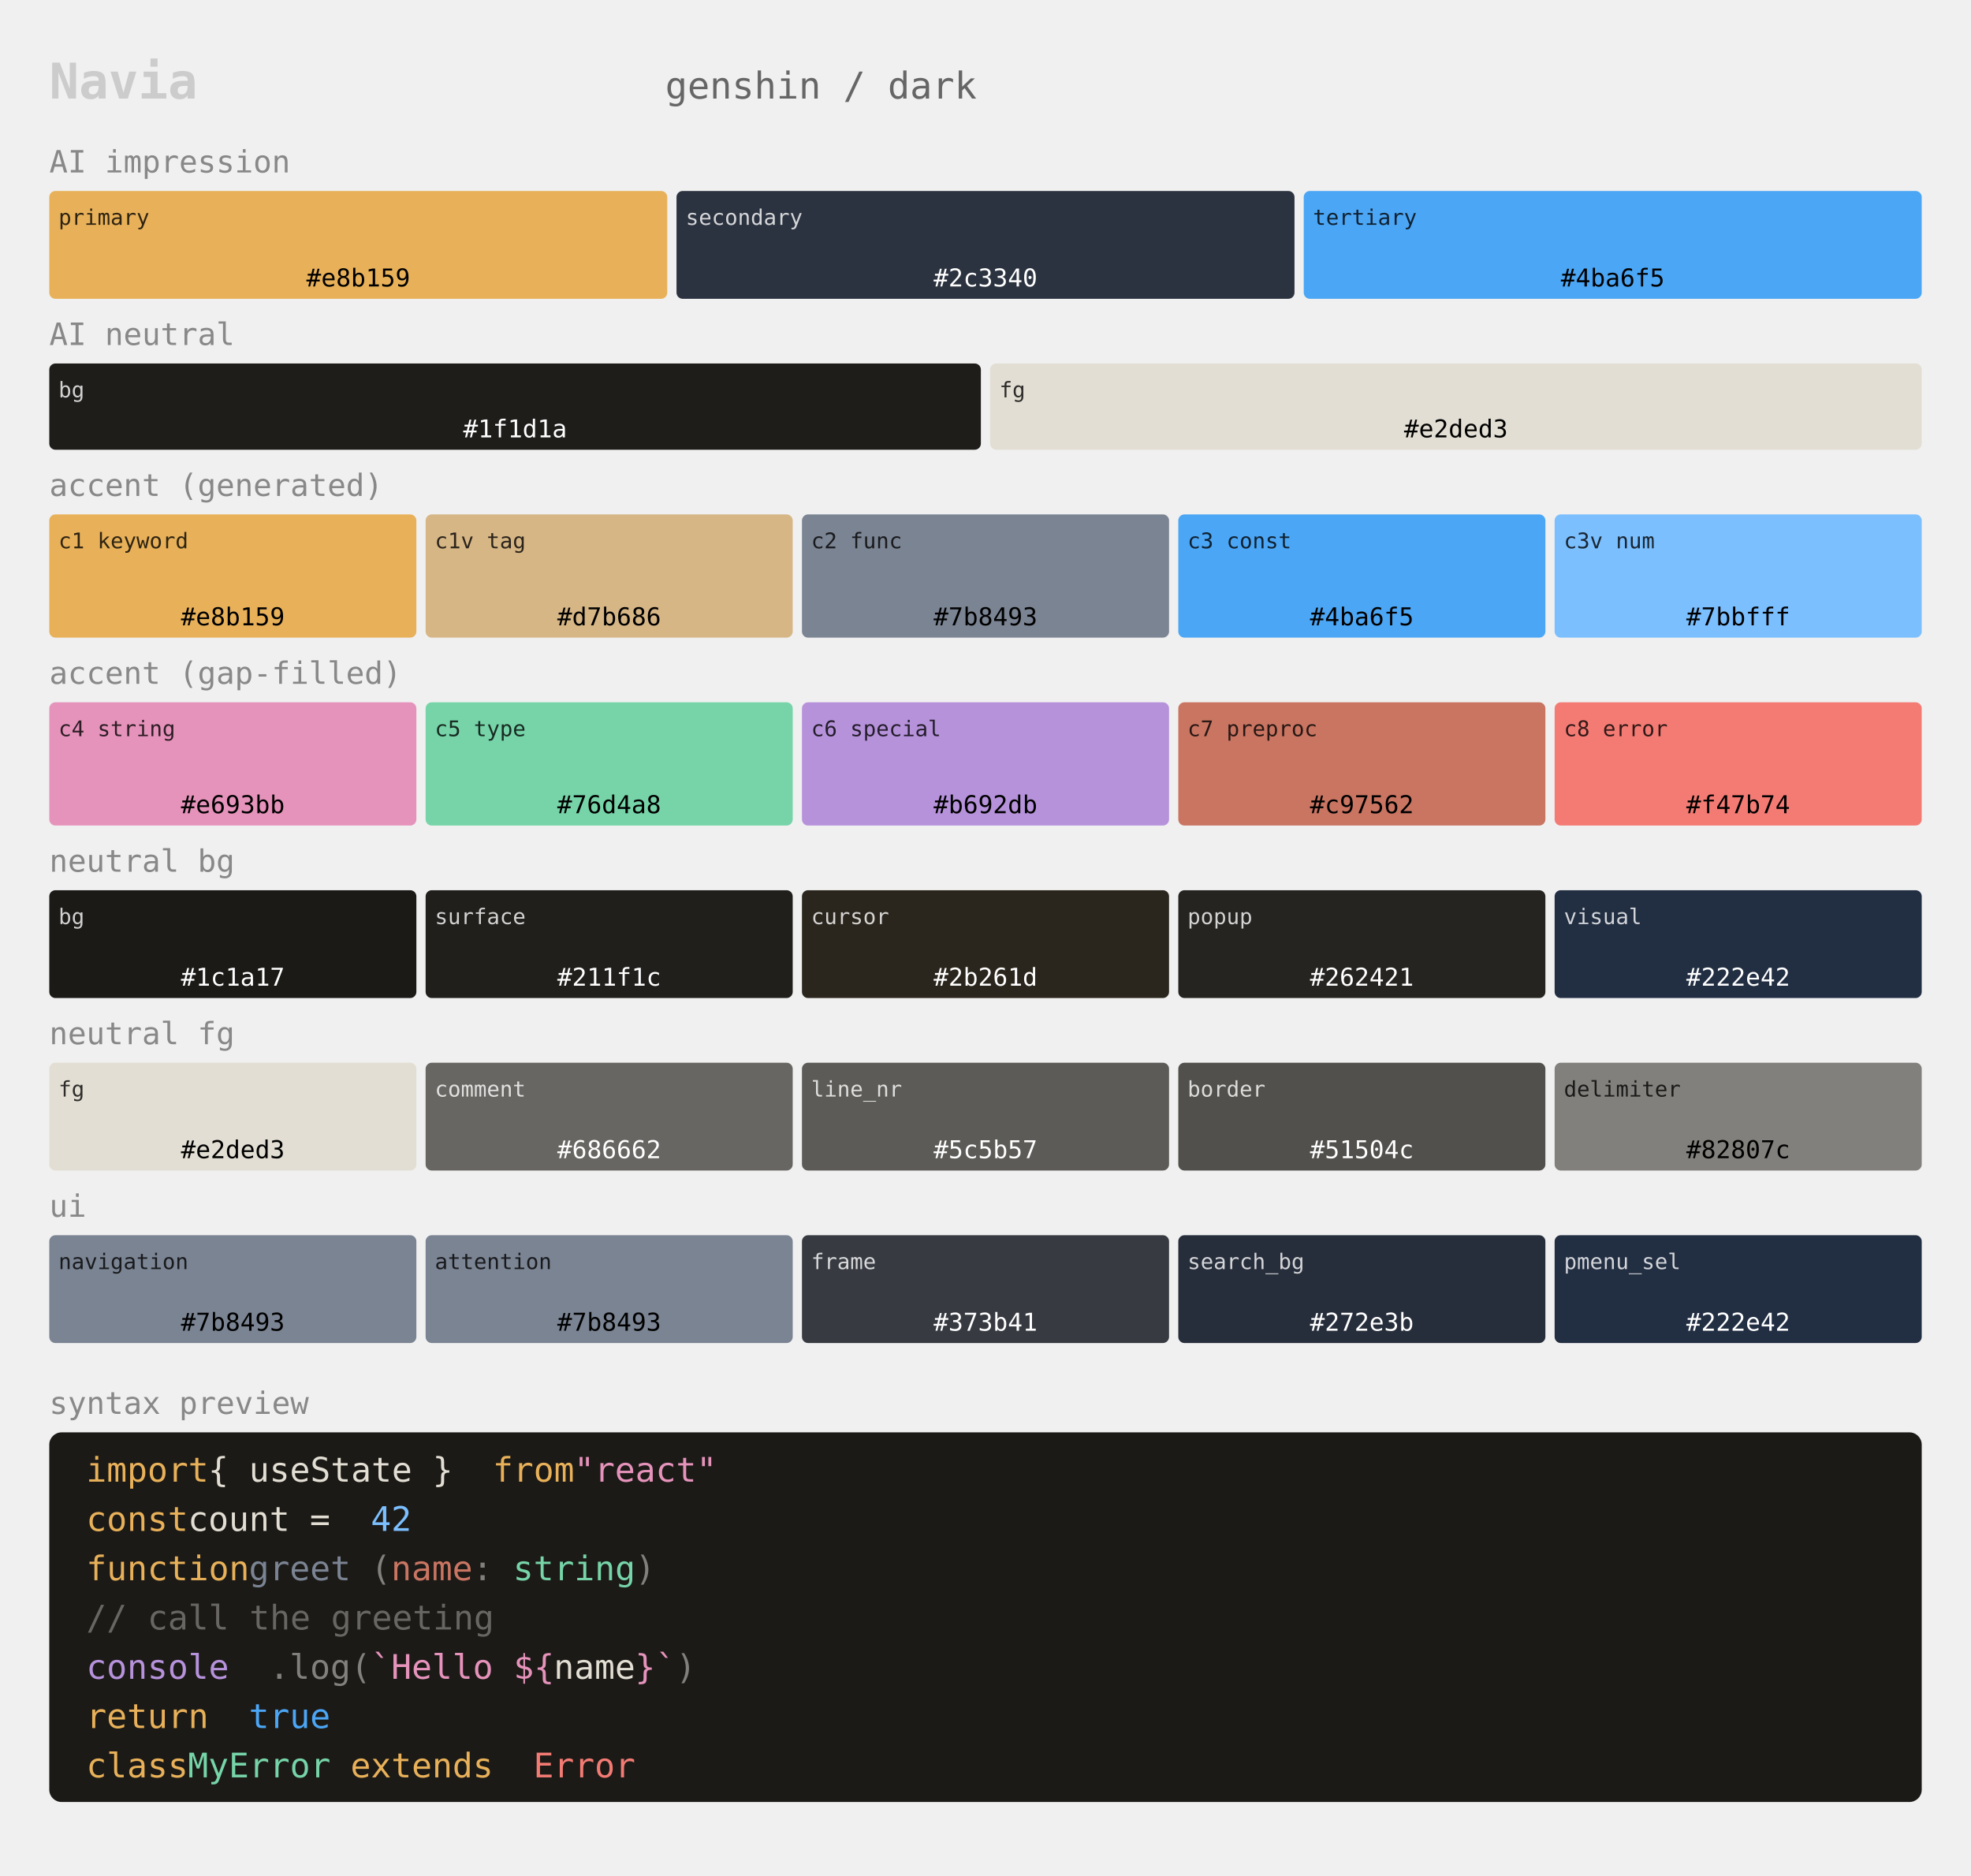
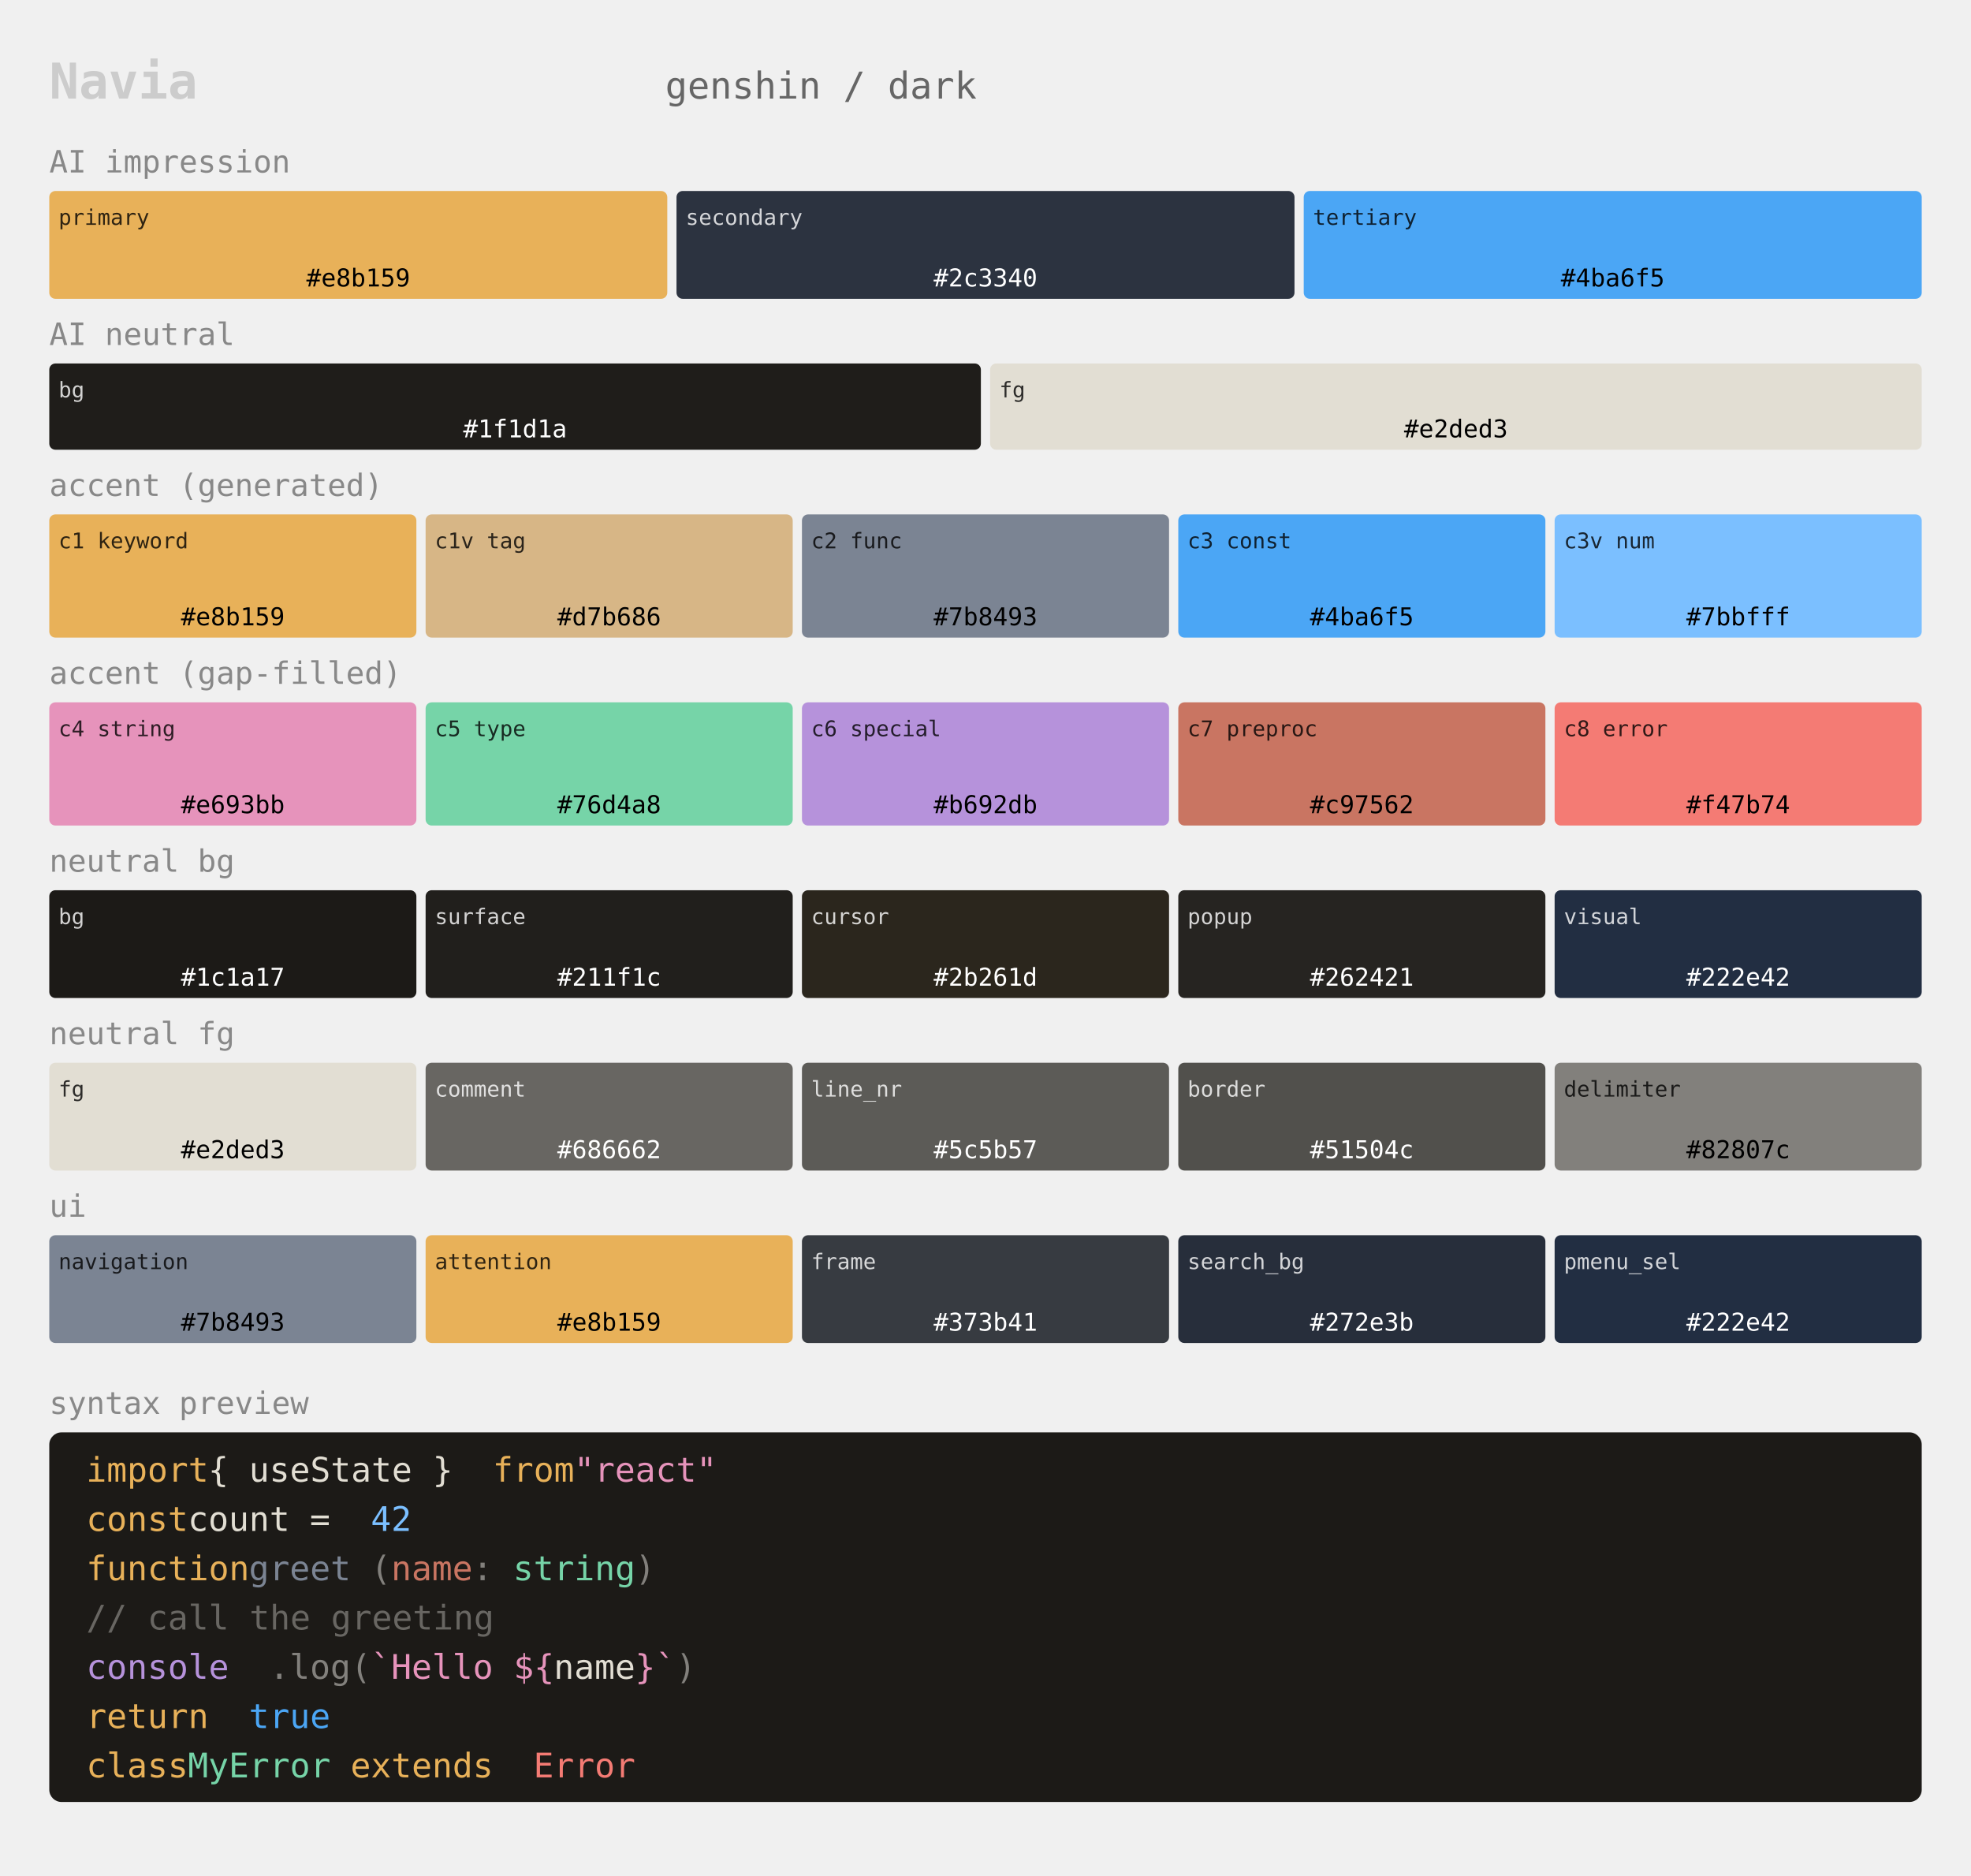
<svg xmlns="http://www.w3.org/2000/svg" width="640" height="609" style="background:#0a0a0a; font-family:ui-monospace,monospace;">
  <text x="16" y="32" fill="#ccc" font-size="16" font-weight="bold">Navia</text>
  <text x="216" y="32" fill="#666" font-size="12">genshin / dark</text>
  <text x="16" y="56" fill="#888" font-size="10">AI impression</text>
  <rect x="16" y="62" width="200.667" height="35" fill="#e8b159" rx="2" />
  <text x="19" y="73" fill="#000000" font-size="7" opacity="0.8">primary</text>
  <text x="116.333" y="93" fill="#000000" font-size="8" text-anchor="middle">#e8b159</text>
  <rect x="219.667" y="62" width="200.667" height="35" fill="#2c3340" rx="2" />
  <text x="222.667" y="73" fill="#ffffff" font-size="7" opacity="0.8">secondary</text>
  <text x="320" y="93" fill="#ffffff" font-size="8" text-anchor="middle">#2c3340</text>
  <rect x="423.333" y="62" width="200.667" height="35" fill="#4ba6f5" rx="2" />
  <text x="426.333" y="73" fill="#000000" font-size="7" opacity="0.8">tertiary</text>
  <text x="523.667" y="93" fill="#000000" font-size="8" text-anchor="middle">#4ba6f5</text>
  <text x="16" y="112" fill="#888" font-size="10">AI neutral</text>
  <rect x="16" y="118" width="302.5" height="28" fill="#1f1d1a" rx="2" />
  <text x="19" y="129" fill="#ffffff" font-size="7" opacity="0.8">bg</text>
  <text x="167.25" y="142" fill="#ffffff" font-size="8" text-anchor="middle">#1f1d1a</text>
  <rect x="321.5" y="118" width="302.5" height="28" fill="#e2ded3" rx="2" />
  <text x="324.5" y="129" fill="#000000" font-size="7" opacity="0.8">fg</text>
  <text x="472.75" y="142" fill="#000000" font-size="8" text-anchor="middle">#e2ded3</text>
  <text x="16" y="161" fill="#888" font-size="10">accent (generated)</text>
  <rect x="16" y="167" width="119.2" height="40" fill="#e8b159" rx="2" />
  <text x="19" y="178" fill="#000000" font-size="7" opacity="0.8">c1 keyword</text>
  <text x="75.6" y="203" fill="#000000" font-size="8" text-anchor="middle">#e8b159</text>
  <rect x="138.2" y="167" width="119.2" height="40" fill="#d7b686" rx="2" />
  <text x="141.2" y="178" fill="#000000" font-size="7" opacity="0.8">c1v tag</text>
  <text x="197.8" y="203" fill="#000000" font-size="8" text-anchor="middle">#d7b686</text>
  <rect x="260.4" y="167" width="119.2" height="40" fill="#7b8493" rx="2" />
  <text x="263.4" y="178" fill="#000000" font-size="7" opacity="0.8">c2 func</text>
  <text x="320" y="203" fill="#000000" font-size="8" text-anchor="middle">#7b8493</text>
  <rect x="382.6" y="167" width="119.2" height="40" fill="#4ba6f5" rx="2" />
  <text x="385.6" y="178" fill="#000000" font-size="7" opacity="0.8">c3 const</text>
  <text x="442.2" y="203" fill="#000000" font-size="8" text-anchor="middle">#4ba6f5</text>
  <rect x="504.8" y="167" width="119.2" height="40" fill="#7bbfff" rx="2" />
  <text x="507.8" y="178" fill="#000000" font-size="7" opacity="0.8">c3v num</text>
  <text x="564.4" y="203" fill="#000000" font-size="8" text-anchor="middle">#7bbfff</text>
  <text x="16" y="222" fill="#888" font-size="10">accent (gap-filled)</text>
  <rect x="16" y="228" width="119.2" height="40" fill="#e693bb" rx="2" />
  <text x="19" y="239" fill="#000000" font-size="7" opacity="0.8">c4 string</text>
  <text x="75.6" y="264" fill="#000000" font-size="8" text-anchor="middle">#e693bb</text>
  <rect x="138.2" y="228" width="119.2" height="40" fill="#76d4a8" rx="2" />
  <text x="141.2" y="239" fill="#000000" font-size="7" opacity="0.8">c5 type</text>
  <text x="197.8" y="264" fill="#000000" font-size="8" text-anchor="middle">#76d4a8</text>
  <rect x="260.4" y="228" width="119.2" height="40" fill="#b692db" rx="2" />
  <text x="263.4" y="239" fill="#000000" font-size="7" opacity="0.8">c6 special</text>
  <text x="320" y="264" fill="#000000" font-size="8" text-anchor="middle">#b692db</text>
  <rect x="382.6" y="228" width="119.2" height="40" fill="#c97562" rx="2" />
  <text x="385.6" y="239" fill="#000000" font-size="7" opacity="0.8">c7 preproc</text>
  <text x="442.2" y="264" fill="#000000" font-size="8" text-anchor="middle">#c97562</text>
  <rect x="504.8" y="228" width="119.2" height="40" fill="#f47b74" rx="2" />
  <text x="507.8" y="239" fill="#000000" font-size="7" opacity="0.8">c8 error</text>
  <text x="564.4" y="264" fill="#000000" font-size="8" text-anchor="middle">#f47b74</text>
  <text x="16" y="283" fill="#888" font-size="10">neutral bg</text>
  <rect x="16" y="289" width="119.2" height="35" fill="#1c1a17" rx="2" />
  <text x="19" y="300" fill="#ffffff" font-size="7" opacity="0.8">bg</text>
  <text x="75.6" y="320" fill="#ffffff" font-size="8" text-anchor="middle">#1c1a17</text>
  <rect x="138.2" y="289" width="119.2" height="35" fill="#211f1c" rx="2" />
  <text x="141.2" y="300" fill="#ffffff" font-size="7" opacity="0.8">surface</text>
  <text x="197.8" y="320" fill="#ffffff" font-size="8" text-anchor="middle">#211f1c</text>
  <rect x="260.4" y="289" width="119.2" height="35" fill="#2b261d" rx="2" />
  <text x="263.4" y="300" fill="#ffffff" font-size="7" opacity="0.8">cursor</text>
  <text x="320" y="320" fill="#ffffff" font-size="8" text-anchor="middle">#2b261d</text>
  <rect x="382.6" y="289" width="119.2" height="35" fill="#262421" rx="2" />
  <text x="385.6" y="300" fill="#ffffff" font-size="7" opacity="0.8">popup</text>
  <text x="442.2" y="320" fill="#ffffff" font-size="8" text-anchor="middle">#262421</text>
  <rect x="504.8" y="289" width="119.2" height="35" fill="#222e42" rx="2" />
  <text x="507.8" y="300" fill="#ffffff" font-size="7" opacity="0.8">visual</text>
  <text x="564.4" y="320" fill="#ffffff" font-size="8" text-anchor="middle">#222e42</text>
  <text x="16" y="339" fill="#888" font-size="10">neutral fg</text>
  <rect x="16" y="345" width="119.2" height="35" fill="#e2ded3" rx="2" />
  <text x="19" y="356" fill="#000000" font-size="7" opacity="0.8">fg</text>
  <text x="75.6" y="376" fill="#000000" font-size="8" text-anchor="middle">#e2ded3</text>
  <rect x="138.2" y="345" width="119.2" height="35" fill="#686662" rx="2" />
  <text x="141.2" y="356" fill="#ffffff" font-size="7" opacity="0.8">comment</text>
  <text x="197.8" y="376" fill="#ffffff" font-size="8" text-anchor="middle">#686662</text>
  <rect x="260.4" y="345" width="119.2" height="35" fill="#5c5b57" rx="2" />
  <text x="263.4" y="356" fill="#ffffff" font-size="7" opacity="0.8">line_nr</text>
  <text x="320" y="376" fill="#ffffff" font-size="8" text-anchor="middle">#5c5b57</text>
  <rect x="382.6" y="345" width="119.2" height="35" fill="#51504c" rx="2" />
  <text x="385.6" y="356" fill="#ffffff" font-size="7" opacity="0.8">border</text>
  <text x="442.2" y="376" fill="#ffffff" font-size="8" text-anchor="middle">#51504c</text>
  <rect x="504.8" y="345" width="119.2" height="35" fill="#82807c" rx="2" />
  <text x="507.8" y="356" fill="#000000" font-size="7" opacity="0.8">delimiter</text>
  <text x="564.4" y="376" fill="#000000" font-size="8" text-anchor="middle">#82807c</text>
  <text x="16" y="395" fill="#888" font-size="10">ui</text>
  <rect x="16" y="401" width="119.2" height="35" fill="#7b8493" rx="2" />
  <text x="19" y="412" fill="#000000" font-size="7" opacity="0.8">navigation</text>
  <text x="75.6" y="432" fill="#000000" font-size="8" text-anchor="middle">#7b8493</text>
-   <rect x="138.2" y="401" width="119.2" height="35" fill="#7b8493" rx="2" />
+   <rect x="138.2" y="401" width="119.2" height="35" fill="#e8b159" rx="2" />
  <text x="141.2" y="412" fill="#000000" font-size="7" opacity="0.8">attention</text>
-   <text x="197.8" y="432" fill="#000000" font-size="8" text-anchor="middle">#7b8493</text>
+   <text x="197.8" y="432" fill="#000000" font-size="8" text-anchor="middle">#e8b159</text>
  <rect x="260.4" y="401" width="119.2" height="35" fill="#373b41" rx="2" />
  <text x="263.4" y="412" fill="#ffffff" font-size="7" opacity="0.8">frame</text>
  <text x="320" y="432" fill="#ffffff" font-size="8" text-anchor="middle">#373b41</text>
  <rect x="382.6" y="401" width="119.2" height="35" fill="#272e3b" rx="2" />
  <text x="385.6" y="412" fill="#ffffff" font-size="7" opacity="0.8">search_bg</text>
  <text x="442.2" y="432" fill="#ffffff" font-size="8" text-anchor="middle">#272e3b</text>
  <rect x="504.8" y="401" width="119.2" height="35" fill="#222e42" rx="2" />
  <text x="507.8" y="412" fill="#ffffff" font-size="7" opacity="0.8">pmenu_sel</text>
  <text x="564.4" y="432" fill="#ffffff" font-size="8" text-anchor="middle">#222e42</text>
  <text x="16" y="459" fill="#888" font-size="10">syntax preview</text>
  <rect x="16" y="465" width="608" height="120" fill="#1c1a17" rx="4" />
  <text x="28" y="481" fill="#e8b159" font-size="11" font-family="monospace">import</text>
  <text x="67.6" y="481" fill="#e2ded3" font-size="11" font-family="monospace"> { useState } </text>
  <text x="160" y="481" fill="#e8b159" font-size="11" font-family="monospace">from</text>
  <text x="186.4" y="481" fill="#e693bb" font-size="11" font-family="monospace"> "react"</text>
  <text x="28" y="497" fill="#e8b159" font-size="11" font-family="monospace">const</text>
  <text x="61" y="497" fill="#e2ded3" font-size="11" font-family="monospace"> count</text>
  <text x="100.6" y="497" fill="#e2ded3" font-size="11" font-family="monospace"> = </text>
  <text x="120.4" y="497" fill="#7bbfff" font-size="11" font-family="monospace">42</text>
  <text x="28" y="513" fill="#e8b159" font-size="11" font-family="monospace">function</text>
  <text x="80.8" y="513" fill="#7b8493" font-size="11" font-family="monospace"> greet</text>
  <text x="120.4" y="513" fill="#82807c" font-size="11" font-family="monospace">(</text>
  <text x="127" y="513" fill="#c97562" font-size="11" font-family="monospace">name</text>
  <text x="153.4" y="513" fill="#82807c" font-size="11" font-family="monospace">: </text>
  <text x="166.6" y="513" fill="#76d4a8" font-size="11" font-family="monospace">string</text>
  <text x="206.2" y="513" fill="#82807c" font-size="11" font-family="monospace">)</text>
  <text x="28" y="529" fill="#686662" font-size="11" font-family="monospace">  // call the greeting</text>
  <text x="28" y="545" fill="#b692db" font-size="11" font-family="monospace">  console</text>
  <text x="87.4" y="545" fill="#82807c" font-size="11" font-family="monospace">.log(</text>
  <text x="120.4" y="545" fill="#e693bb" font-size="11" font-family="monospace">`Hello ${</text>
  <text x="179.8" y="545" fill="#e2ded3" font-size="11" font-family="monospace">name</text>
  <text x="206.2" y="545" fill="#e693bb" font-size="11" font-family="monospace">}`</text>
  <text x="219.4" y="545" fill="#82807c" font-size="11" font-family="monospace">)</text>
  <text x="28" y="561" fill="#e8b159" font-size="11" font-family="monospace">  return</text>
  <text x="80.8" y="561" fill="#4ba6f5" font-size="11" font-family="monospace"> true</text>
  <text x="28" y="577" fill="#e8b159" font-size="11" font-family="monospace">class</text>
  <text x="61" y="577" fill="#76d4a8" font-size="11" font-family="monospace"> MyError</text>
  <text x="113.8" y="577" fill="#e8b159" font-size="11" font-family="monospace"> extends </text>
  <text x="173.2" y="577" fill="#f47b74" font-size="11" font-family="monospace">Error</text>
</svg>
